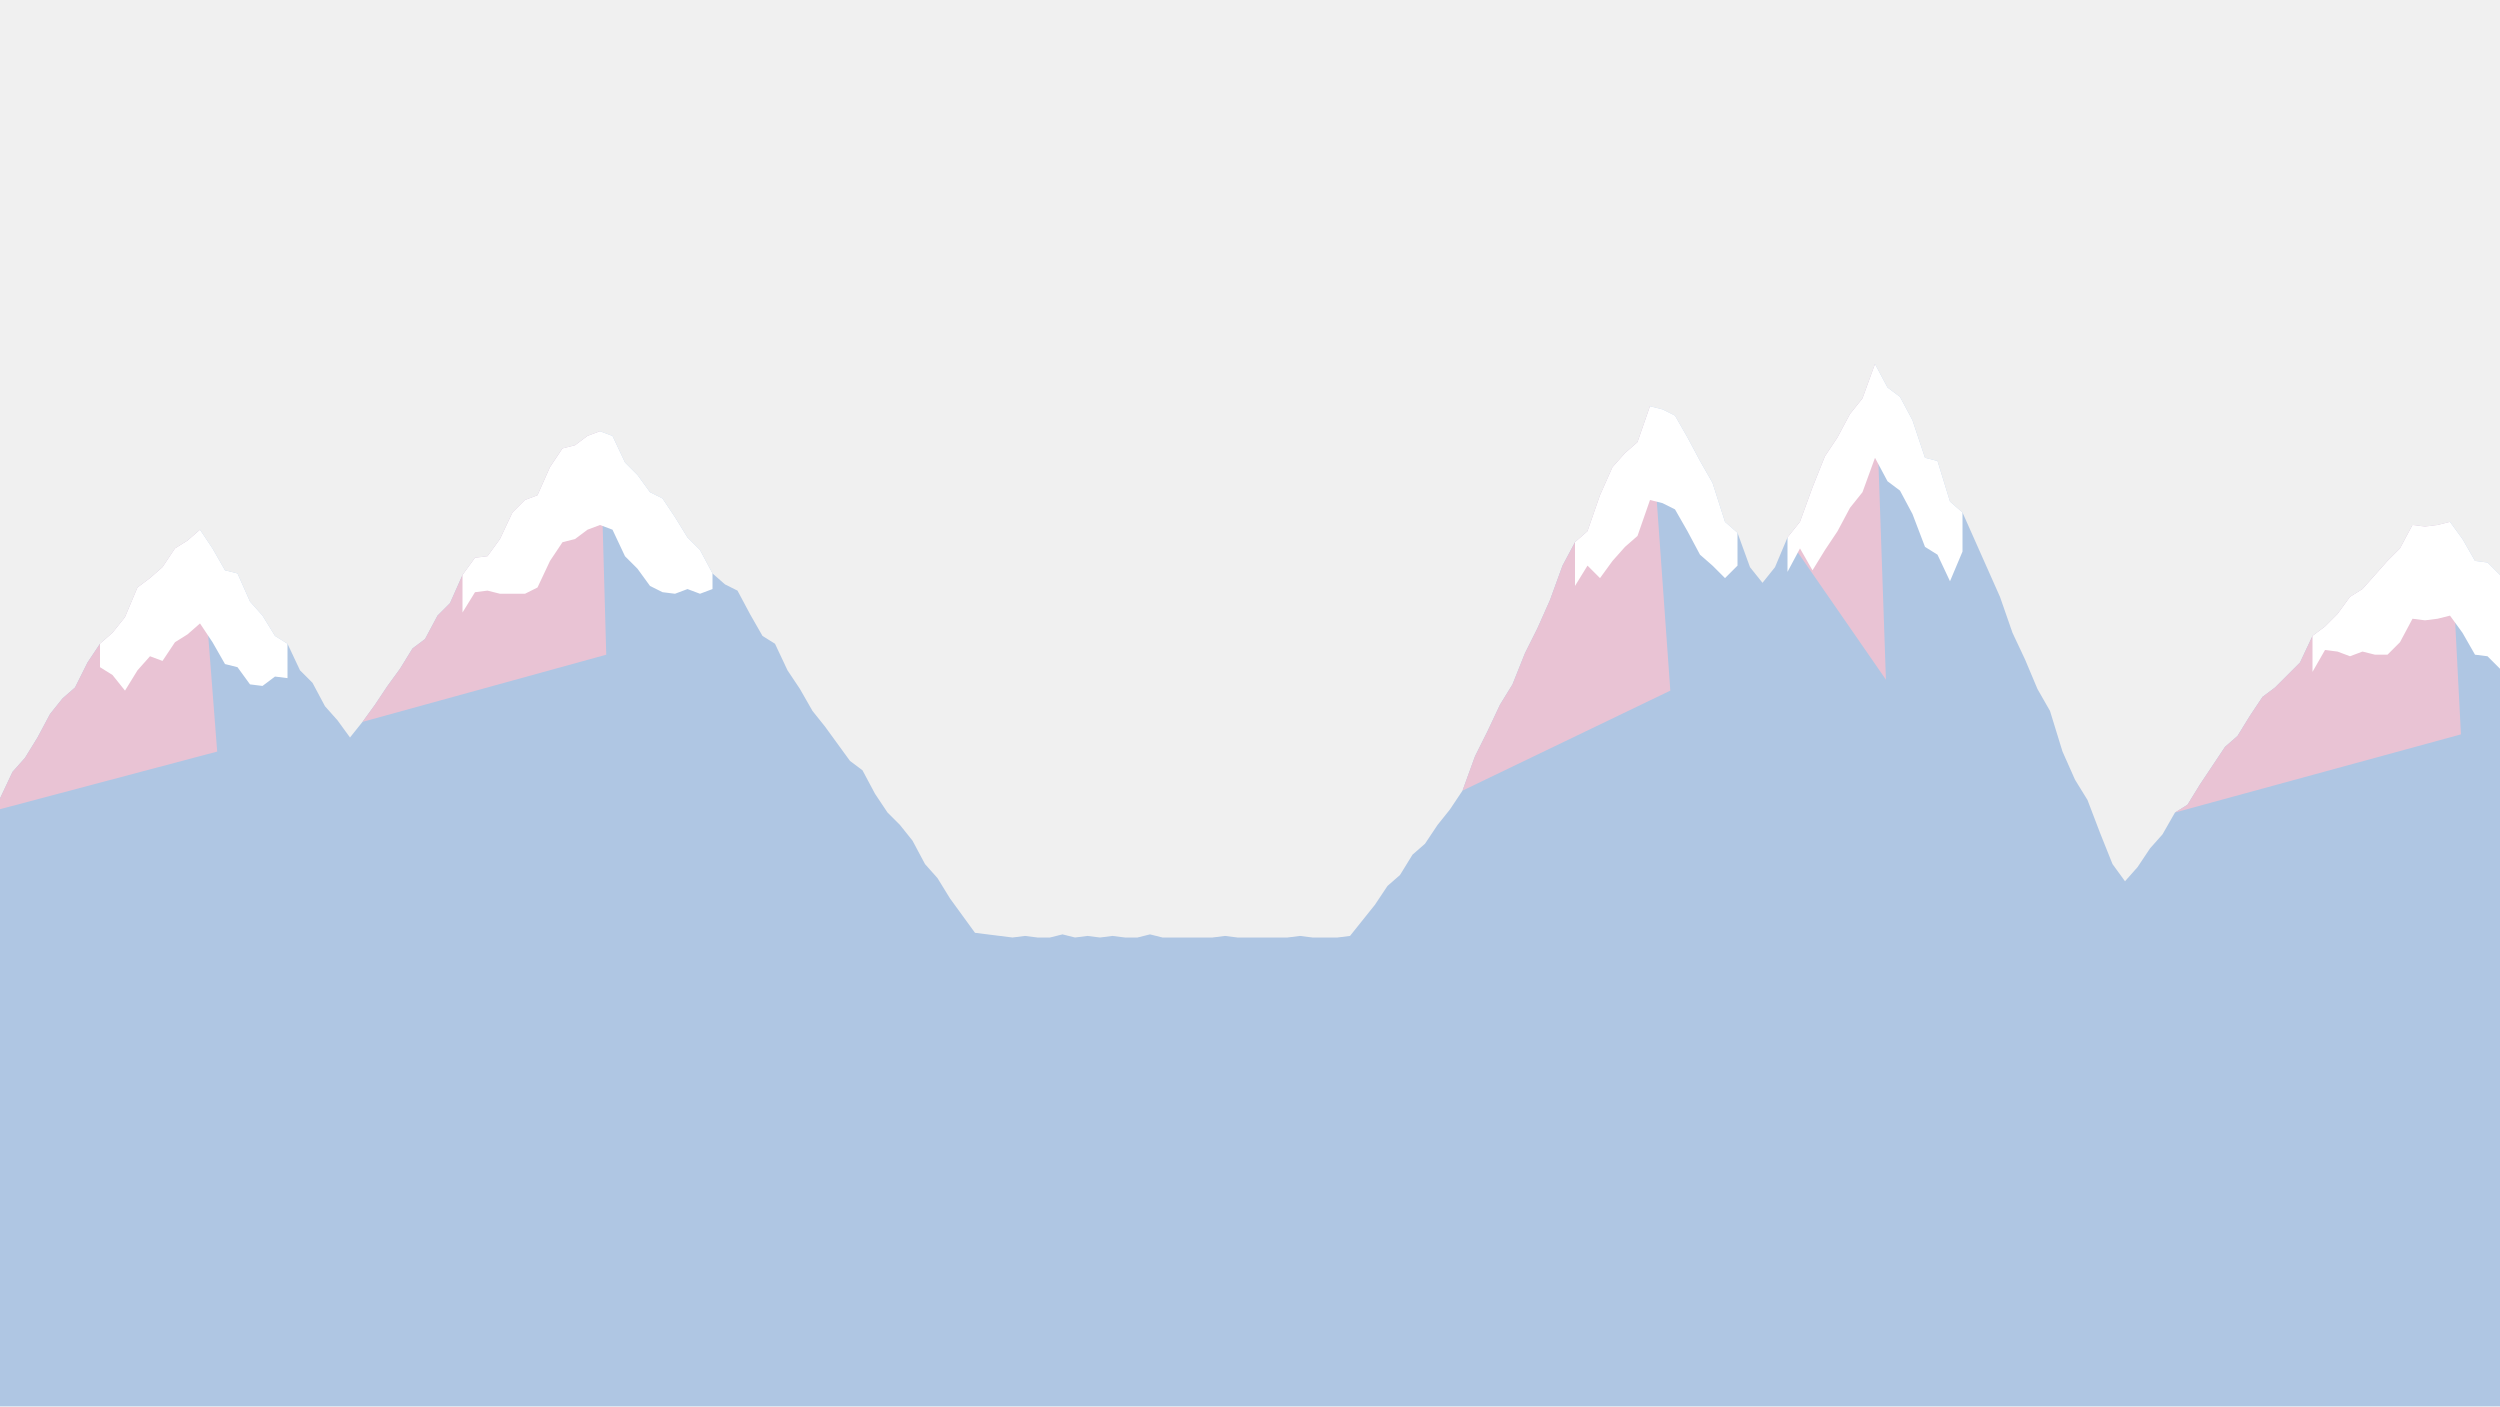
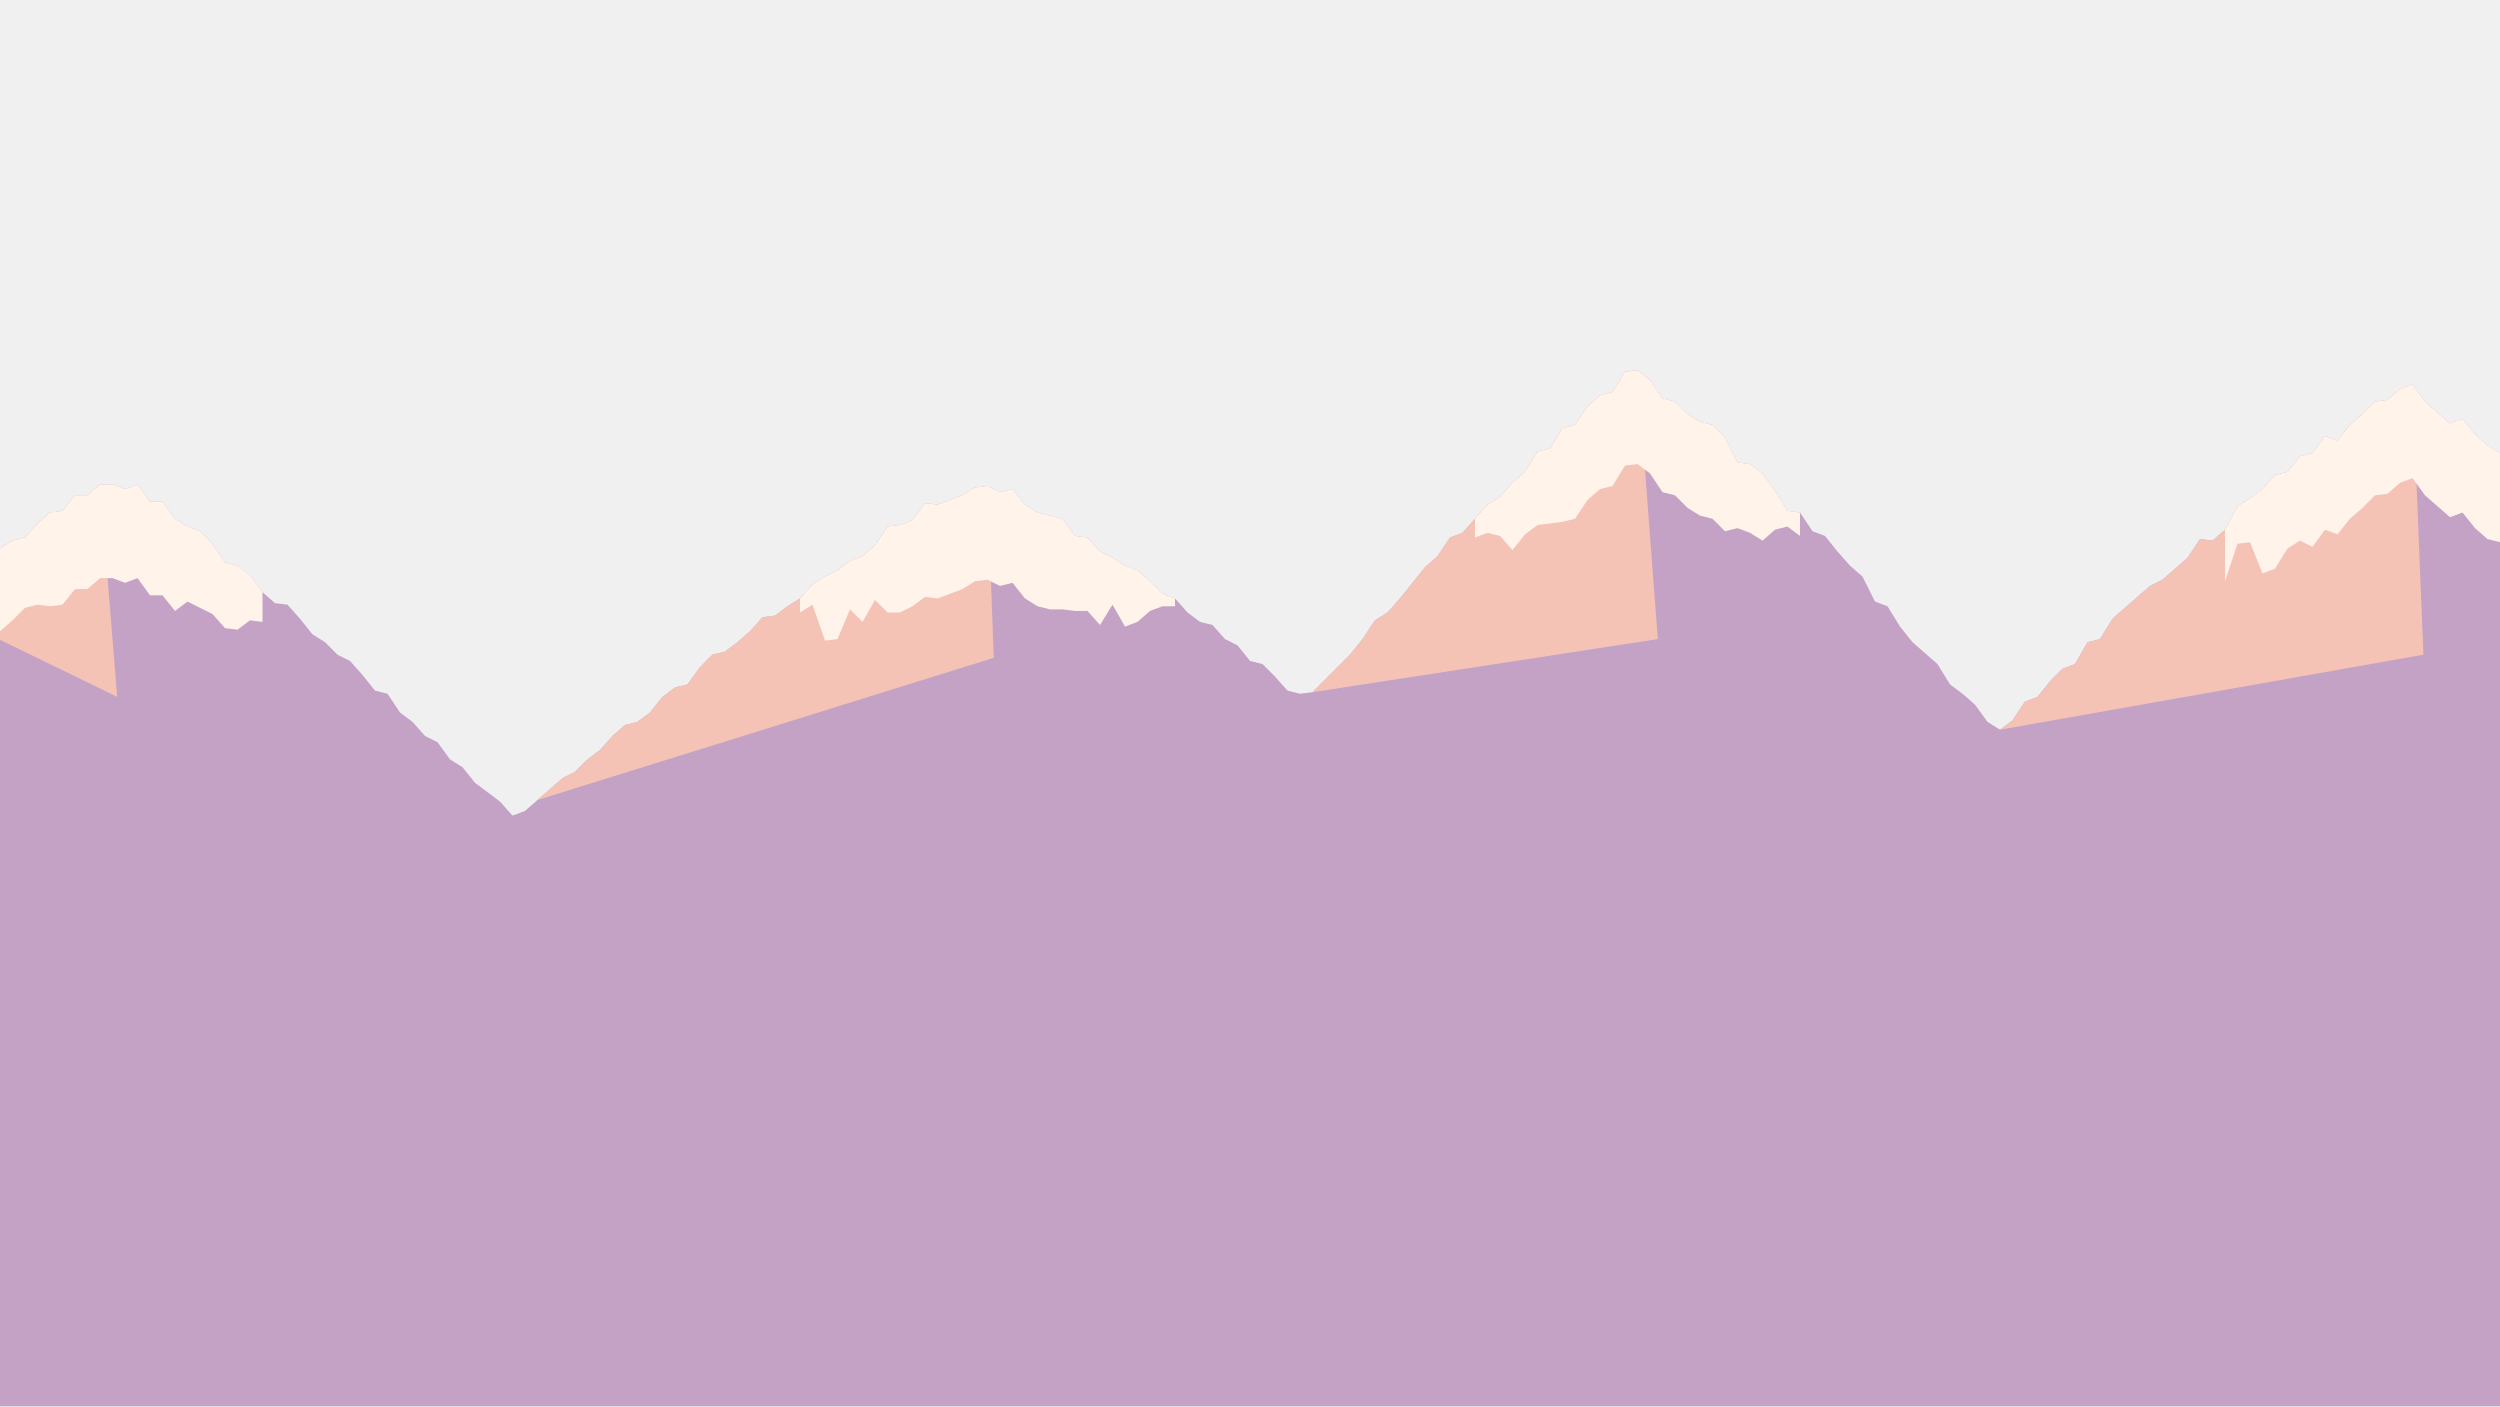
<svg xmlns="http://www.w3.org/2000/svg" viewBox="0 0 1600 900" preserveAspectRatio="xMidYMax slice" aria-hidden="true">
-   <path d="M-40,577 L-32,563 L-24,551 L-16,537 L-8,520 L0,511 L8,494 L16,485 L24,472 L32,457 L40,447 L48,440 L56,424 L64,412 L72,405 L80,395 L88,376 L96,370 L104,363 L112,351 L120,346 L128,339 L136,351 L144,365 L152,367 L160,385 L168,394 L176,407 L184,412 L192,429 L200,437 L208,452 L216,461 L224,472 L232,462 L240,451 L248,439 L256,428 L264,415 L272,409 L280,394 L288,386 L296,368 L304,357 L312,356 L320,345 L328,328 L336,320 L344,317 L352,299 L360,287 L368,285 L376,279 L384,276 L392,279 L400,296 L408,304 L416,315 L424,319 L432,331 L440,344 L448,352 L456,367 L464,374 L472,378 L480,393 L488,407 L496,412 L504,429 L512,441 L520,455 L528,465 L536,476 L544,487 L552,493 L560,508 L568,520 L576,528 L584,538 L592,553 L600,562 L608,575 L616,586 L624,597 L632,598 L640,599 L648,600 L656,599 L664,600 L672,600 L680,598 L688,600 L696,599 L704,600 L712,599 L720,600 L728,600 L736,598 L744,600 L752,600 L760,600 L768,600 L776,600 L784,599 L792,600 L800,600 L808,600 L816,600 L824,600 L832,599 L840,600 L848,600 L856,600 L864,599 L872,589 L880,579 L888,567 L896,560 L904,547 L912,540 L920,528 L928,518 L936,506 L944,484 L952,468 L960,451 L968,438 L976,418 L984,402 L992,384 L1000,362 L1008,347 L1016,340 L1024,317 L1032,299 L1040,290 L1048,283 L1056,260 L1064,262 L1072,266 L1080,280 L1088,295 L1096,309 L1104,334 L1112,341 L1120,363 L1128,373 L1136,363 L1144,344 L1152,334 L1160,312 L1168,292 L1176,280 L1184,265 L1192,255 L1200,233 L1208,248 L1216,254 L1224,269 L1232,293 L1240,295 L1248,321 L1256,328 L1264,346 L1272,364 L1280,382 L1288,405 L1296,422 L1304,441 L1312,455 L1320,481 L1328,499 L1336,512 L1344,533 L1352,553 L1360,564 L1368,555 L1376,543 L1384,534 L1392,520 L1400,515 L1408,502 L1416,490 L1424,478 L1432,471 L1440,458 L1448,446 L1456,440 L1464,432 L1472,424 L1480,407 L1488,401 L1496,393 L1504,382 L1512,377 L1520,368 L1528,359 L1536,351 L1544,336 L1552,337 L1560,336 L1568,334 L1576,345 L1584,359 L1592,360 L1600,368 L1608,378 L1616,385 L1624,398 L1632,410 L1640,414 L1640,900 L-40,900 Z" fill="#AFC6E3" />
-   <path d="M-8,520 L0,511 L8,494 L16,485 L24,472 L32,457 L40,447 L48,440 L56,424 L64,412 L72,405 L80,395 L88,376 L96,370 L104,363 L112,351 L120,346 L128,339 L139,481 Z" fill="#E9C3D4" />
-   <path d="M232,462 L240,451 L248,439 L256,428 L264,415 L272,409 L280,394 L288,386 L296,368 L304,357 L312,356 L320,345 L328,328 L336,320 L344,317 L352,299 L360,287 L368,285 L376,279 L384,276 L388,419 Z" fill="#E9C3D4" />
-   <path d="M936,506 L944,484 L952,468 L960,451 L968,438 L976,418 L984,402 L992,384 L1000,362 L1008,347 L1016,340 L1024,317 L1032,299 L1040,290 L1048,283 L1056,260 L1069,442 Z" fill="#E9C3D4" />
-   <path d="M1144,344 L1152,334 L1160,312 L1168,292 L1176,280 L1184,265 L1192,255 L1200,233 L1207,435 Z" fill="#E9C3D4" />
-   <path d="M1392,520 L1400,515 L1408,502 L1416,490 L1424,478 L1432,471 L1440,458 L1448,446 L1456,440 L1464,432 L1472,424 L1480,407 L1488,401 L1496,393 L1504,382 L1512,377 L1520,368 L1528,359 L1536,351 L1544,336 L1552,337 L1560,336 L1568,334 L1575,470 Z" fill="#E9C3D4" />
-   <path d="M64,412 L72,405 L80,395 L88,376 L96,370 L104,363 L112,351 L120,346 L128,339 L136,351 L144,365 L152,367 L160,385 L168,394 L176,407 L184,412 L184,434 L176,433 L168,439 L160,438 L152,427 L144,425 L136,411 L128,399 L120,406 L112,411 L104,423 L96,420 L88,429 L80,442 L72,432 L64,427 Z" fill="#FFFFFF" />
-   <path d="M296,368 L304,357 L312,356 L320,345 L328,328 L336,320 L344,317 L352,299 L360,287 L368,285 L376,279 L384,276 L392,279 L400,296 L408,304 L416,315 L424,319 L432,331 L440,344 L448,352 L456,367 L456,377 L448,380 L440,377 L432,380 L424,379 L416,375 L408,364 L400,356 L392,339 L384,336 L376,339 L368,345 L360,347 L352,359 L344,376 L336,380 L328,380 L320,380 L312,378 L304,379 L296,392 Z" fill="#FFFFFF" />
-   <path d="M1008,347 L1016,340 L1024,317 L1032,299 L1040,290 L1048,283 L1056,260 L1064,262 L1072,266 L1080,280 L1088,295 L1096,309 L1104,334 L1112,341 L1112,362 L1104,370 L1096,362 L1088,355 L1080,340 L1072,326 L1064,322 L1056,320 L1048,343 L1040,350 L1032,359 L1024,370 L1016,362 L1008,375 Z" fill="#FFFFFF" />
-   <path d="M1144,344 L1152,334 L1160,312 L1168,292 L1176,280 L1184,265 L1192,255 L1200,233 L1208,248 L1216,254 L1224,269 L1232,293 L1240,295 L1248,321 L1256,328 L1256,353 L1248,372 L1240,355 L1232,350 L1224,329 L1216,314 L1208,308 L1200,293 L1192,315 L1184,325 L1176,340 L1168,352 L1160,365 L1152,351 L1144,366 Z" fill="#FFFFFF" />
-   <path d="M1480,407 L1488,401 L1496,393 L1504,382 L1512,377 L1520,368 L1528,359 L1536,351 L1544,336 L1552,337 L1560,336 L1568,334 L1576,345 L1584,359 L1592,360 L1600,368 L1608,378 L1616,385 L1624,398 L1632,410 L1632,418 L1624,427 L1616,418 L1608,424 L1600,428 L1592,420 L1584,419 L1576,405 L1568,394 L1560,396 L1552,397 L1544,396 L1536,411 L1528,419 L1520,419 L1512,417 L1504,420 L1496,417 L1488,416 L1480,430 Z" fill="#FFFFFF" />
+   <path d="M-40,390 L-32,382 L-24,370 L-16,368 L-8,362 L0,351 L8,346 L16,344 L24,335 L32,328 L40,327 L48,317 L56,317 L64,310 L72,310 L80,313 L88,310 L96,321 L104,321 L112,332 L120,337 L128,340 L136,348 L144,360 L152,362 L160,368 L168,379 L176,386 L184,387 L192,396 L200,406 L208,411 L216,419 L224,423 L232,432 L240,442 L248,444 L256,456 L264,462 L272,471 L280,475 L288,486 L296,491 L304,501 L312,507 L320,513 L328,522 L336,519 L344,512 L352,505 L360,498 L368,494 L376,486 L384,480 L392,471 L400,464 L408,462 L416,456 L424,446 L432,440 L440,438 L448,427 L456,419 L464,417 L472,411 L480,404 L488,395 L496,394 L504,388 L512,383 L520,374 L528,369 L536,365 L544,359 L552,356 L560,349 L568,337 L576,336 L584,333 L592,322 L600,323 L608,320 L616,317 L624,312 L632,311 L640,315 L648,313 L656,323 L664,328 L672,330 L680,332 L688,343 L696,344 L704,353 L712,357 L720,362 L728,365 L736,372 L744,380 L752,383 L760,392 L768,398 L776,400 L784,409 L792,413 L800,423 L808,425 L816,433 L824,442 L832,444 L840,443 L848,435 L856,427 L864,419 L872,409 L880,397 L888,392 L896,383 L904,373 L912,363 L920,356 L928,344 L936,341 L944,332 L952,323 L960,318 L968,309 L976,302 L984,289 L992,287 L1000,274 L1008,272 L1016,260 L1024,253 L1032,251 L1040,238 L1048,237 L1056,243 L1064,255 L1072,257 L1080,265 L1088,270 L1096,272 L1104,280 L1112,296 L1120,297 L1128,303 L1136,314 L1144,327 L1152,328 L1160,340 L1168,343 L1176,353 L1184,362 L1192,369 L1200,385 L1208,388 L1216,401 L1224,411 L1232,418 L1240,425 L1248,438 L1256,444 L1264,451 L1272,462 L1280,467 L1288,461 L1296,449 L1304,446 L1312,436 L1320,428 L1328,425 L1336,411 L1344,409 L1352,396 L1360,389 L1368,382 L1376,375 L1384,371 L1392,364 L1400,357 L1408,345 L1416,346 L1424,339 L1432,324 L1440,319 L1448,313 L1456,304 L1464,302 L1472,292 L1480,290 L1488,279 L1496,282 L1504,272 L1512,265 L1520,257 L1528,256 L1536,249 L1544,246 L1552,257 L1560,264 L1568,271 L1576,268 L1584,278 L1592,285 L1600,290 L1608,300 L1616,305 L1624,312 L1632,318 L1640,319 L1640,900 L-40,900 Z" fill="#C3A2C6" />
+   <path d="M-40,390 L-32,382 L-24,370 L-16,368 L-8,362 L0,351 L8,346 L16,344 L24,335 L32,328 L40,327 L48,317 L56,317 L64,310 L75,446 Z" fill="#F4C3B6" />
+   <path d="M344,512 L352,505 L360,498 L368,494 L376,486 L384,480 L392,471 L400,464 L408,462 L416,456 L424,446 L432,440 L440,438 L448,427 L456,419 L464,417 L472,411 L480,404 L488,395 L496,394 L504,388 L512,383 L520,374 L528,369 L536,365 L544,359 L552,356 L560,349 L568,337 L576,336 L584,333 L592,322 L600,323 L608,320 L616,317 L624,312 L632,311 L636,421 Z" fill="#F4C3B6" />
+   <path d="M840,443 L848,435 L856,427 L864,419 L872,409 L880,397 L888,392 L896,383 L904,373 L912,363 L920,356 L928,344 L936,341 L944,332 L952,323 L960,318 L968,309 L976,302 L984,289 L992,287 L1000,274 L1008,272 L1016,260 L1024,253 L1032,251 L1040,238 L1048,237 L1061,409 Z" fill="#F4C3B6" />
+   <path d="M1280,467 L1288,461 L1296,449 L1304,446 L1312,436 L1320,428 L1328,425 L1336,411 L1344,409 L1352,396 L1360,389 L1368,382 L1376,375 L1384,371 L1392,364 L1400,357 L1408,345 L1416,346 L1424,339 L1432,324 L1440,319 L1448,313 L1456,304 L1464,302 L1472,292 L1480,290 L1488,279 L1496,282 L1504,272 L1512,265 L1520,257 L1528,256 L1536,249 L1544,246 L1551,419 Z" fill="#F4C3B6" />
+   <path d="M-24,370 L-16,368 L-8,362 L0,351 L8,346 L16,344 L24,335 L32,328 L40,327 L48,317 L56,317 L64,310 L72,310 L80,313 L88,310 L96,321 L104,321 L112,332 L120,337 L128,340 L136,348 L144,360 L152,362 L160,368 L168,379 L168,398 L160,397 L152,403 L144,402 L136,393 L128,389 L120,385 L112,391 L104,381 L96,381 L88,370 L80,373 L72,370 L64,370 L56,377 L48,377 L40,387 L32,388 L24,387 L16,389 L8,397 L0,404 L-8,382 L-16,386 L-24,386 Z" fill="#FFF3EA" />
+   <path d="M512,383 L520,374 L528,369 L536,365 L544,359 L552,356 L560,349 L568,337 L576,336 L584,333 L592,322 L600,323 L608,320 L616,317 L624,312 L632,311 L640,315 L648,313 L656,323 L664,328 L672,330 L680,332 L688,343 L696,344 L704,353 L712,357 L720,362 L728,365 L736,372 L744,380 L752,383 L752,388 L744,388 L736,391 L728,398 L720,401 L712,387 L704,400 L696,391 L688,391 L680,390 L672,390 L664,388 L656,383 L648,373 L640,375 L632,371 L624,372 L616,377 L608,380 L600,383 L592,382 L584,388 L576,392 L568,392 L560,384 L552,398 L544,390 L536,409 L528,410 L520,387 L512,392 Z" fill="#FFF3EA" />
+   <path d="M944,332 L952,323 L960,318 L968,309 L976,302 L984,289 L992,287 L1000,274 L1008,272 L1016,260 L1024,253 L1032,251 L1040,238 L1048,237 L1056,243 L1064,255 L1072,257 L1080,265 L1088,270 L1096,272 L1104,280 L1112,296 L1120,297 L1128,303 L1136,314 L1144,327 L1152,328 L1152,343 L1144,337 L1136,339 L1128,346 L1120,341 L1112,338 L1104,340 L1096,332 L1088,330 L1080,325 L1072,317 L1064,315 L1056,303 L1048,297 L1040,298 L1032,311 L1024,313 L1016,320 L1008,332 L1000,334 L992,335 L984,336 L976,342 L968,352 L960,343 L952,341 L944,344 Z" fill="#FFF3EA" />
+   <path d="M1424,339 L1432,324 L1440,319 L1448,313 L1456,304 L1464,302 L1472,292 L1480,290 L1488,279 L1496,282 L1504,272 L1512,265 L1520,257 L1528,256 L1536,249 L1544,246 L1552,257 L1560,264 L1568,271 L1576,268 L1584,278 L1592,285 L1600,290 L1608,300 L1616,305 L1624,312 L1632,318 L1640,319 L1640,349 L1632,348 L1624,362 L1616,365 L1608,351 L1600,347 L1592,345 L1584,338 L1576,328 L1568,331 L1560,324 L1552,317 L1544,306 L1536,309 L1528,316 L1520,317 L1512,325 L1504,332 L1496,342 L1488,339 L1480,350 L1472,346 L1464,351 L1456,364 L1448,367 L1440,347 L1432,348 L1424,372 Z" fill="#FFF3EA" />
</svg>
